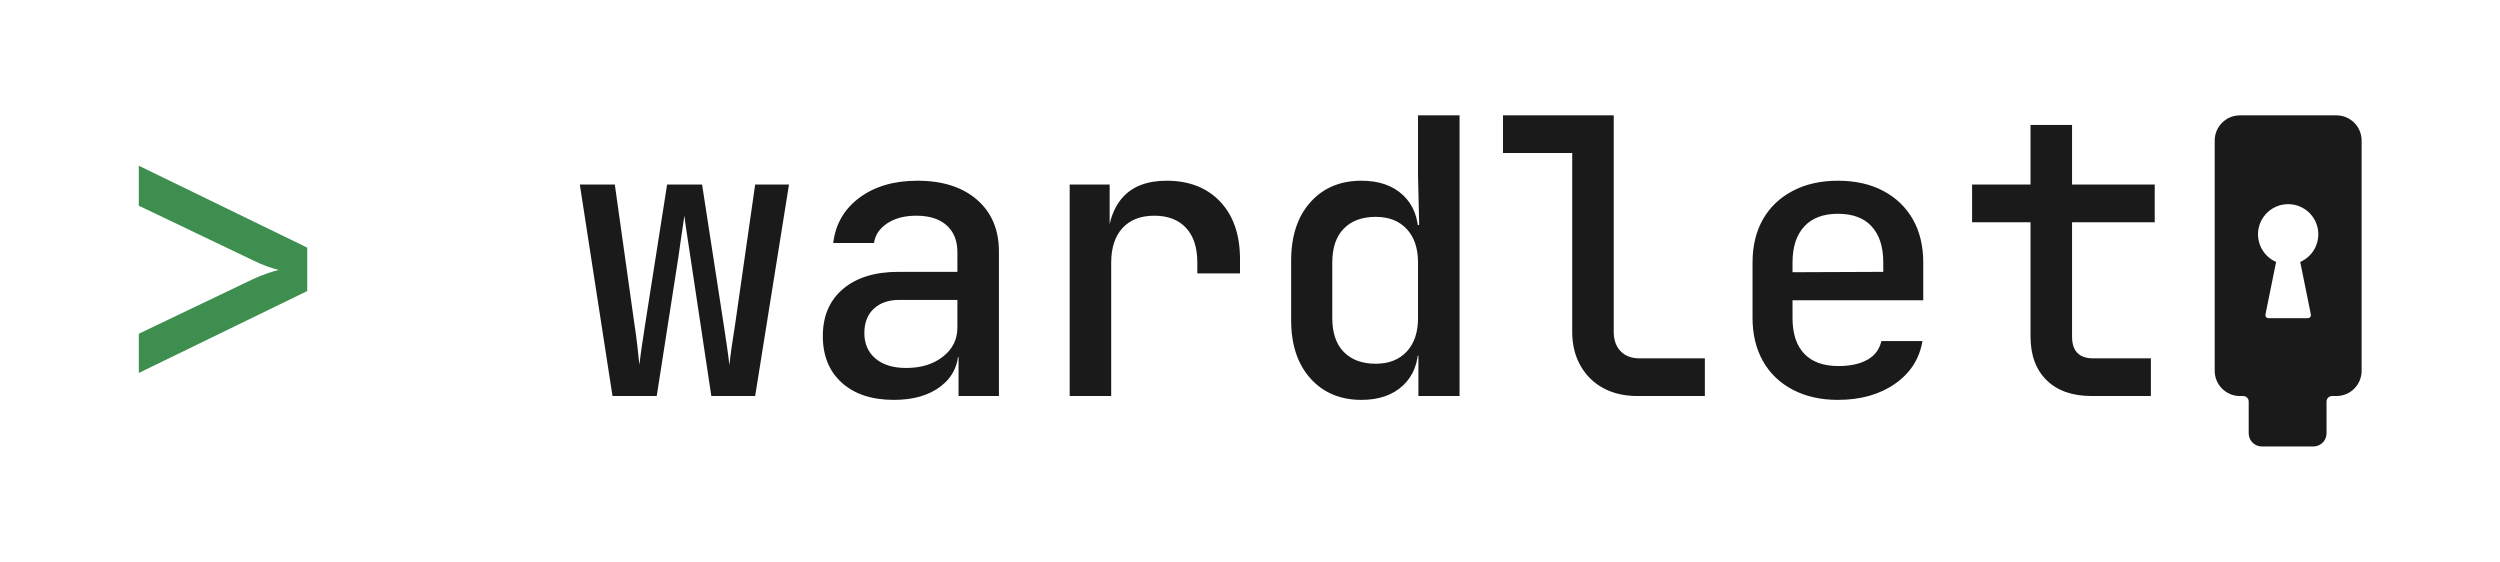
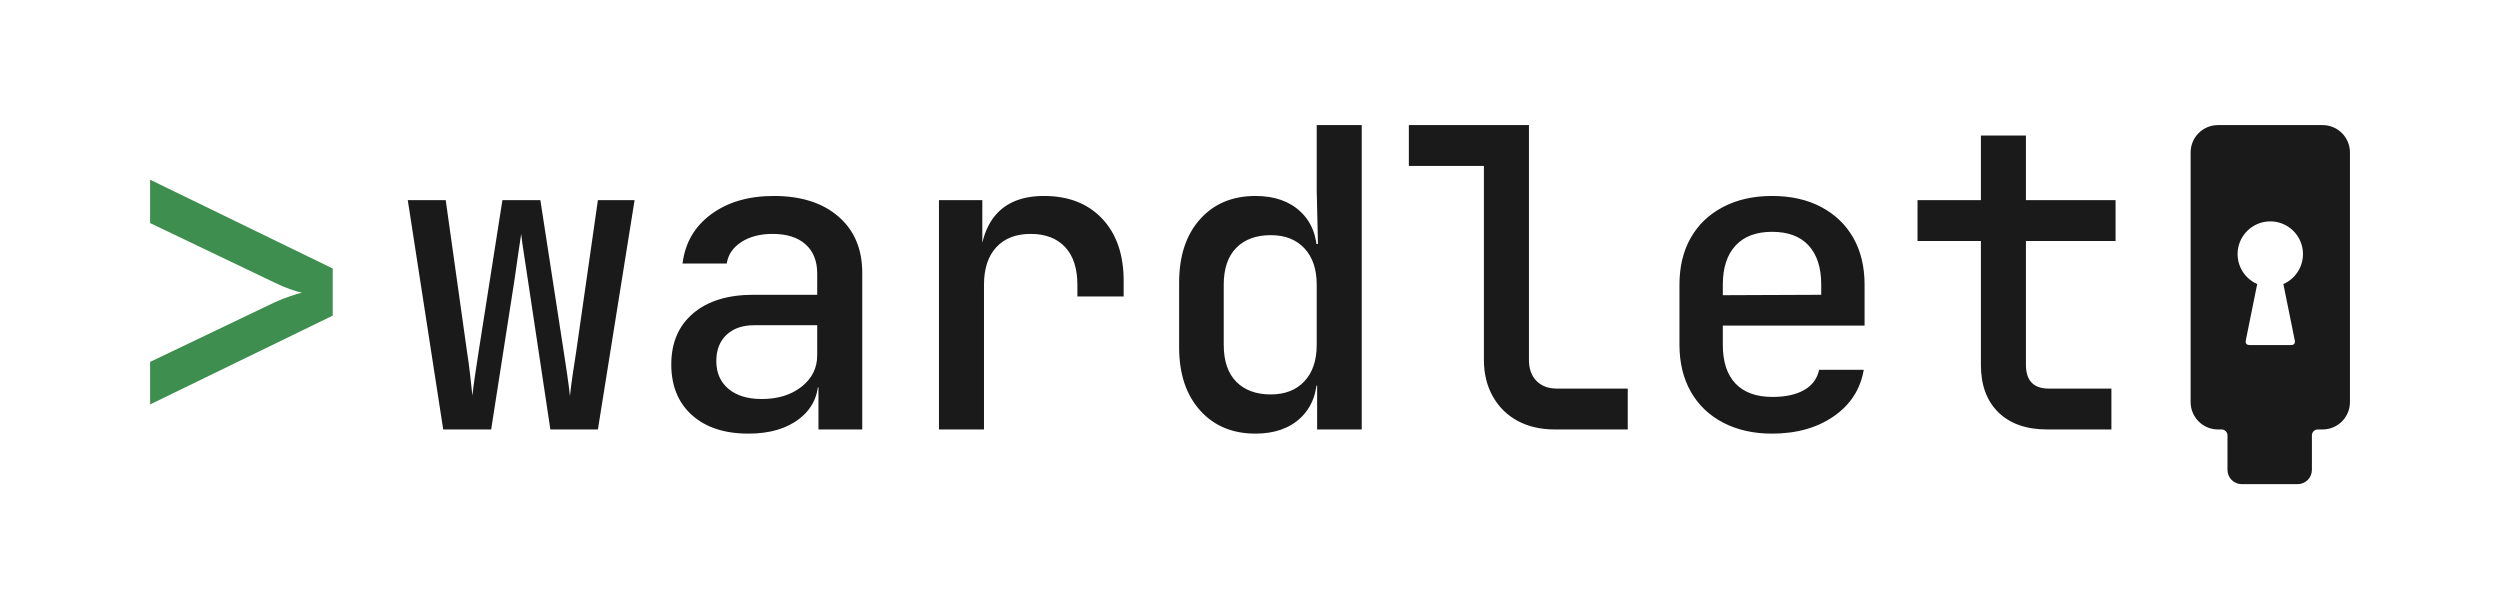
- <svg xmlns="http://www.w3.org/2000/svg" xmlns:xlink="http://www.w3.org/1999/xlink" viewBox="0 0 6502 1461" width="6502" height="1461">
+ <svg xmlns="http://www.w3.org/2000/svg" xmlns:xlink="http://www.w3.org/1999/xlink" viewBox="0 0 5996 1461" width="5996" height="1461">
  <defs>
    <path id="wardlet-key" fill-rule="evenodd" d="M46 0H222A46 46 0 0 1 268 46V466A46 46 0 0 1 222 512H214A10 10 0 0 0 204 522V580A24 24 0 0 1 180 604H86A24 24 0 0 1 62 580V522A10 10 0 0 0 52 512H46A46 46 0 0 1 0 466V46A46 46 0 0 1 46 0ZM112 267.4A55 55 0 1 1 156 267.4L175.2 362.2Q176.6 370 168.6 370H99.4Q91.4 370 92.8 362.2Z" />
  </defs>
-   <g transform="translate(280 1030)">
+   <g transform="translate(279 1030)">
    <path fill="#3E8E4F" d="M81 -60V-162L380 -305Q400 -314 418.0 -320.0Q436 -326 445 -328Q435 -330 416.5 -336.5Q398 -343 380 -352L81 -495V-599L519 -386V-273Z" />
-     <path fill="#1A1A1A" d="M1313 0 1228 -550H1319L1370 -187Q1374 -162 1377.5 -131.5Q1381 -101 1383 -81Q1385 -101 1389.5 -131.0Q1394 -161 1398 -187L1455 -550H1546L1602 -187Q1606 -161 1610.5 -130.5Q1615 -100 1617 -80Q1619 -101 1623.5 -131.5Q1628 -162 1632 -187L1684 -550H1772L1684 0H1570L1516 -359Q1512 -387 1507.0 -418.5Q1502 -450 1500 -469Q1497 -450 1492.5 -418.5Q1488 -387 1484 -359L1428 0ZM2045 10Q1959 10 1909.5 -34.5Q1860 -79 1860 -156Q1860 -234 1912.5 -278.5Q1965 -323 2057 -323H2210V-374Q2210 -419 2182.0 -444.0Q2154 -469 2103 -469Q2058 -469 2028.0 -449.5Q1998 -430 1993 -398H1887Q1896 -472 1955.5 -516.0Q2015 -560 2106 -560Q2204 -560 2261.0 -510.5Q2318 -461 2318 -376V0H2213V-101H2195L2213 -121Q2213 -61 2167.0 -25.5Q2121 10 2045 10ZM2077 -73Q2135 -73 2172.5 -102.5Q2210 -132 2210 -178V-250H2059Q2017 -250 1992.5 -227.0Q1968 -204 1968 -164Q1968 -122 1997.0 -97.5Q2026 -73 2077 -73ZM2502 0V-550H2606V-445H2632L2599 -380Q2599 -469 2638.0 -514.5Q2677 -560 2754 -560Q2842 -560 2893.5 -505.5Q2945 -451 2945 -356V-319H2834V-347Q2834 -406 2804.5 -437.5Q2775 -469 2722 -469Q2669 -469 2639.5 -437.0Q2610 -405 2610 -347V0ZM3261 10Q3178 10 3128.0 -46.0Q3078 -102 3078 -197V-352Q3078 -448 3128.0 -504.0Q3178 -560 3261 -560Q3329 -560 3369.0 -522.5Q3409 -485 3409 -420L3386 -445H3411L3408 -573V-730H3516V0H3409V-105H3386L3409 -130Q3409 -65 3369.0 -27.5Q3329 10 3261 10ZM3298 -84Q3349 -84 3378.5 -115.5Q3408 -147 3408 -203V-347Q3408 -403 3378.5 -434.5Q3349 -466 3298 -466Q3245 -466 3215.0 -435.5Q3185 -405 3185 -347V-203Q3185 -145 3215.0 -114.5Q3245 -84 3298 -84ZM3979 0Q3928 0 3890.0 -20.5Q3852 -41 3830.5 -79.0Q3809 -117 3809 -167V-632H3629V-730H3917V-167Q3917 -135 3935.0 -116.5Q3953 -98 3984 -98H4154V0ZM4500 10Q4433 10 4382.5 -16.5Q4332 -43 4305.0 -91.0Q4278 -139 4278 -203V-347Q4278 -412 4305.0 -459.5Q4332 -507 4382.5 -533.5Q4433 -560 4500 -560Q4568 -560 4618.0 -533.5Q4668 -507 4695.0 -459.5Q4722 -412 4722 -347V-249H4382V-203Q4382 -142 4412.5 -110.0Q4443 -78 4501 -78Q4548 -78 4577.0 -94.5Q4606 -111 4613 -143H4720Q4708 -73 4648.0 -31.5Q4588 10 4500 10ZM4618 -314V-348Q4618 -408 4588.0 -441.0Q4558 -474 4500 -474Q4443 -474 4412.5 -441.0Q4382 -408 4382 -347V-322L4626 -323ZM5160 0Q5085 0 5043.0 -41.0Q5001 -82 5001 -155V-452H4849V-550H5001V-705H5109V-550H5324V-452H5109V-155Q5109 -98 5164 -98H5314V0Z" />
-     <use href="#wardlet-key" xlink:href="#wardlet-key" fill="#1A1A1A" transform="translate(5480 -730) scale(1.42578)" />
+     <path fill="#1A1A1A" d="M784 0 699 -550H790L841 -187Q845 -162 848.5 -131.5Q852 -101 854 -81Q856 -101 860.5 -131.0Q865 -161 869 -187L926 -550H1017L1073 -187Q1077 -161 1081.5 -130.5Q1086 -100 1088 -80Q1090 -101 1094.5 -131.5Q1099 -162 1103 -187L1155 -550H1243L1155 0H1041L987 -359Q983 -387 978.0 -418.5Q973 -450 971 -469Q968 -450 963.5 -418.5Q959 -387 955 -359L899 0ZM1516 10Q1430 10 1380.5 -34.5Q1331 -79 1331 -156Q1331 -234 1383.5 -278.5Q1436 -323 1528 -323H1681V-374Q1681 -419 1653.0 -444.0Q1625 -469 1574 -469Q1529 -469 1499.0 -449.5Q1469 -430 1464 -398H1358Q1367 -472 1426.5 -516.0Q1486 -560 1577 -560Q1675 -560 1732.0 -510.5Q1789 -461 1789 -376V0H1684V-101H1666L1684 -121Q1684 -61 1638.0 -25.5Q1592 10 1516 10ZM1548 -73Q1606 -73 1643.5 -102.5Q1681 -132 1681 -178V-250H1530Q1488 -250 1463.5 -227.0Q1439 -204 1439 -164Q1439 -122 1468.0 -97.5Q1497 -73 1548 -73ZM1973 0V-550H2077V-445H2103L2070 -380Q2070 -469 2109.0 -514.5Q2148 -560 2225 -560Q2313 -560 2364.5 -505.5Q2416 -451 2416 -356V-319H2305V-347Q2305 -406 2275.5 -437.5Q2246 -469 2193 -469Q2140 -469 2110.5 -437.0Q2081 -405 2081 -347V0ZM2732 10Q2649 10 2599.0 -46.0Q2549 -102 2549 -197V-352Q2549 -448 2599.0 -504.0Q2649 -560 2732 -560Q2800 -560 2840.0 -522.5Q2880 -485 2880 -420L2857 -445H2882L2879 -573V-730H2987V0H2880V-105H2857L2880 -130Q2880 -65 2840.0 -27.5Q2800 10 2732 10ZM2769 -84Q2820 -84 2849.5 -115.5Q2879 -147 2879 -203V-347Q2879 -403 2849.5 -434.5Q2820 -466 2769 -466Q2716 -466 2686.0 -435.5Q2656 -405 2656 -347V-203Q2656 -145 2686.0 -114.5Q2716 -84 2769 -84ZM3450 0Q3399 0 3361.0 -20.5Q3323 -41 3301.5 -79.0Q3280 -117 3280 -167V-632H3100V-730H3388V-167Q3388 -135 3406.0 -116.5Q3424 -98 3455 -98H3625V0ZM3971 10Q3904 10 3853.5 -16.5Q3803 -43 3776.0 -91.0Q3749 -139 3749 -203V-347Q3749 -412 3776.0 -459.5Q3803 -507 3853.5 -533.5Q3904 -560 3971 -560Q4039 -560 4089.0 -533.5Q4139 -507 4166.0 -459.5Q4193 -412 4193 -347V-249H3853V-203Q3853 -142 3883.5 -110.0Q3914 -78 3972 -78Q4019 -78 4048.0 -94.5Q4077 -111 4084 -143H4191Q4179 -73 4119.0 -31.5Q4059 10 3971 10ZM4089 -314V-348Q4089 -408 4059.0 -441.0Q4029 -474 3971 -474Q3914 -474 3883.5 -441.0Q3853 -408 3853 -347V-322L4097 -323ZM4631 0Q4556 0 4514.0 -41.0Q4472 -82 4472 -155V-452H4320V-550H4472V-705H4580V-550H4795V-452H4580V-155Q4580 -98 4635 -98H4785V0Z" />
+     <use href="#wardlet-key" xlink:href="#wardlet-key" fill="#1A1A1A" transform="translate(4975 -730) scale(1.42578)" />
  </g>
</svg>
